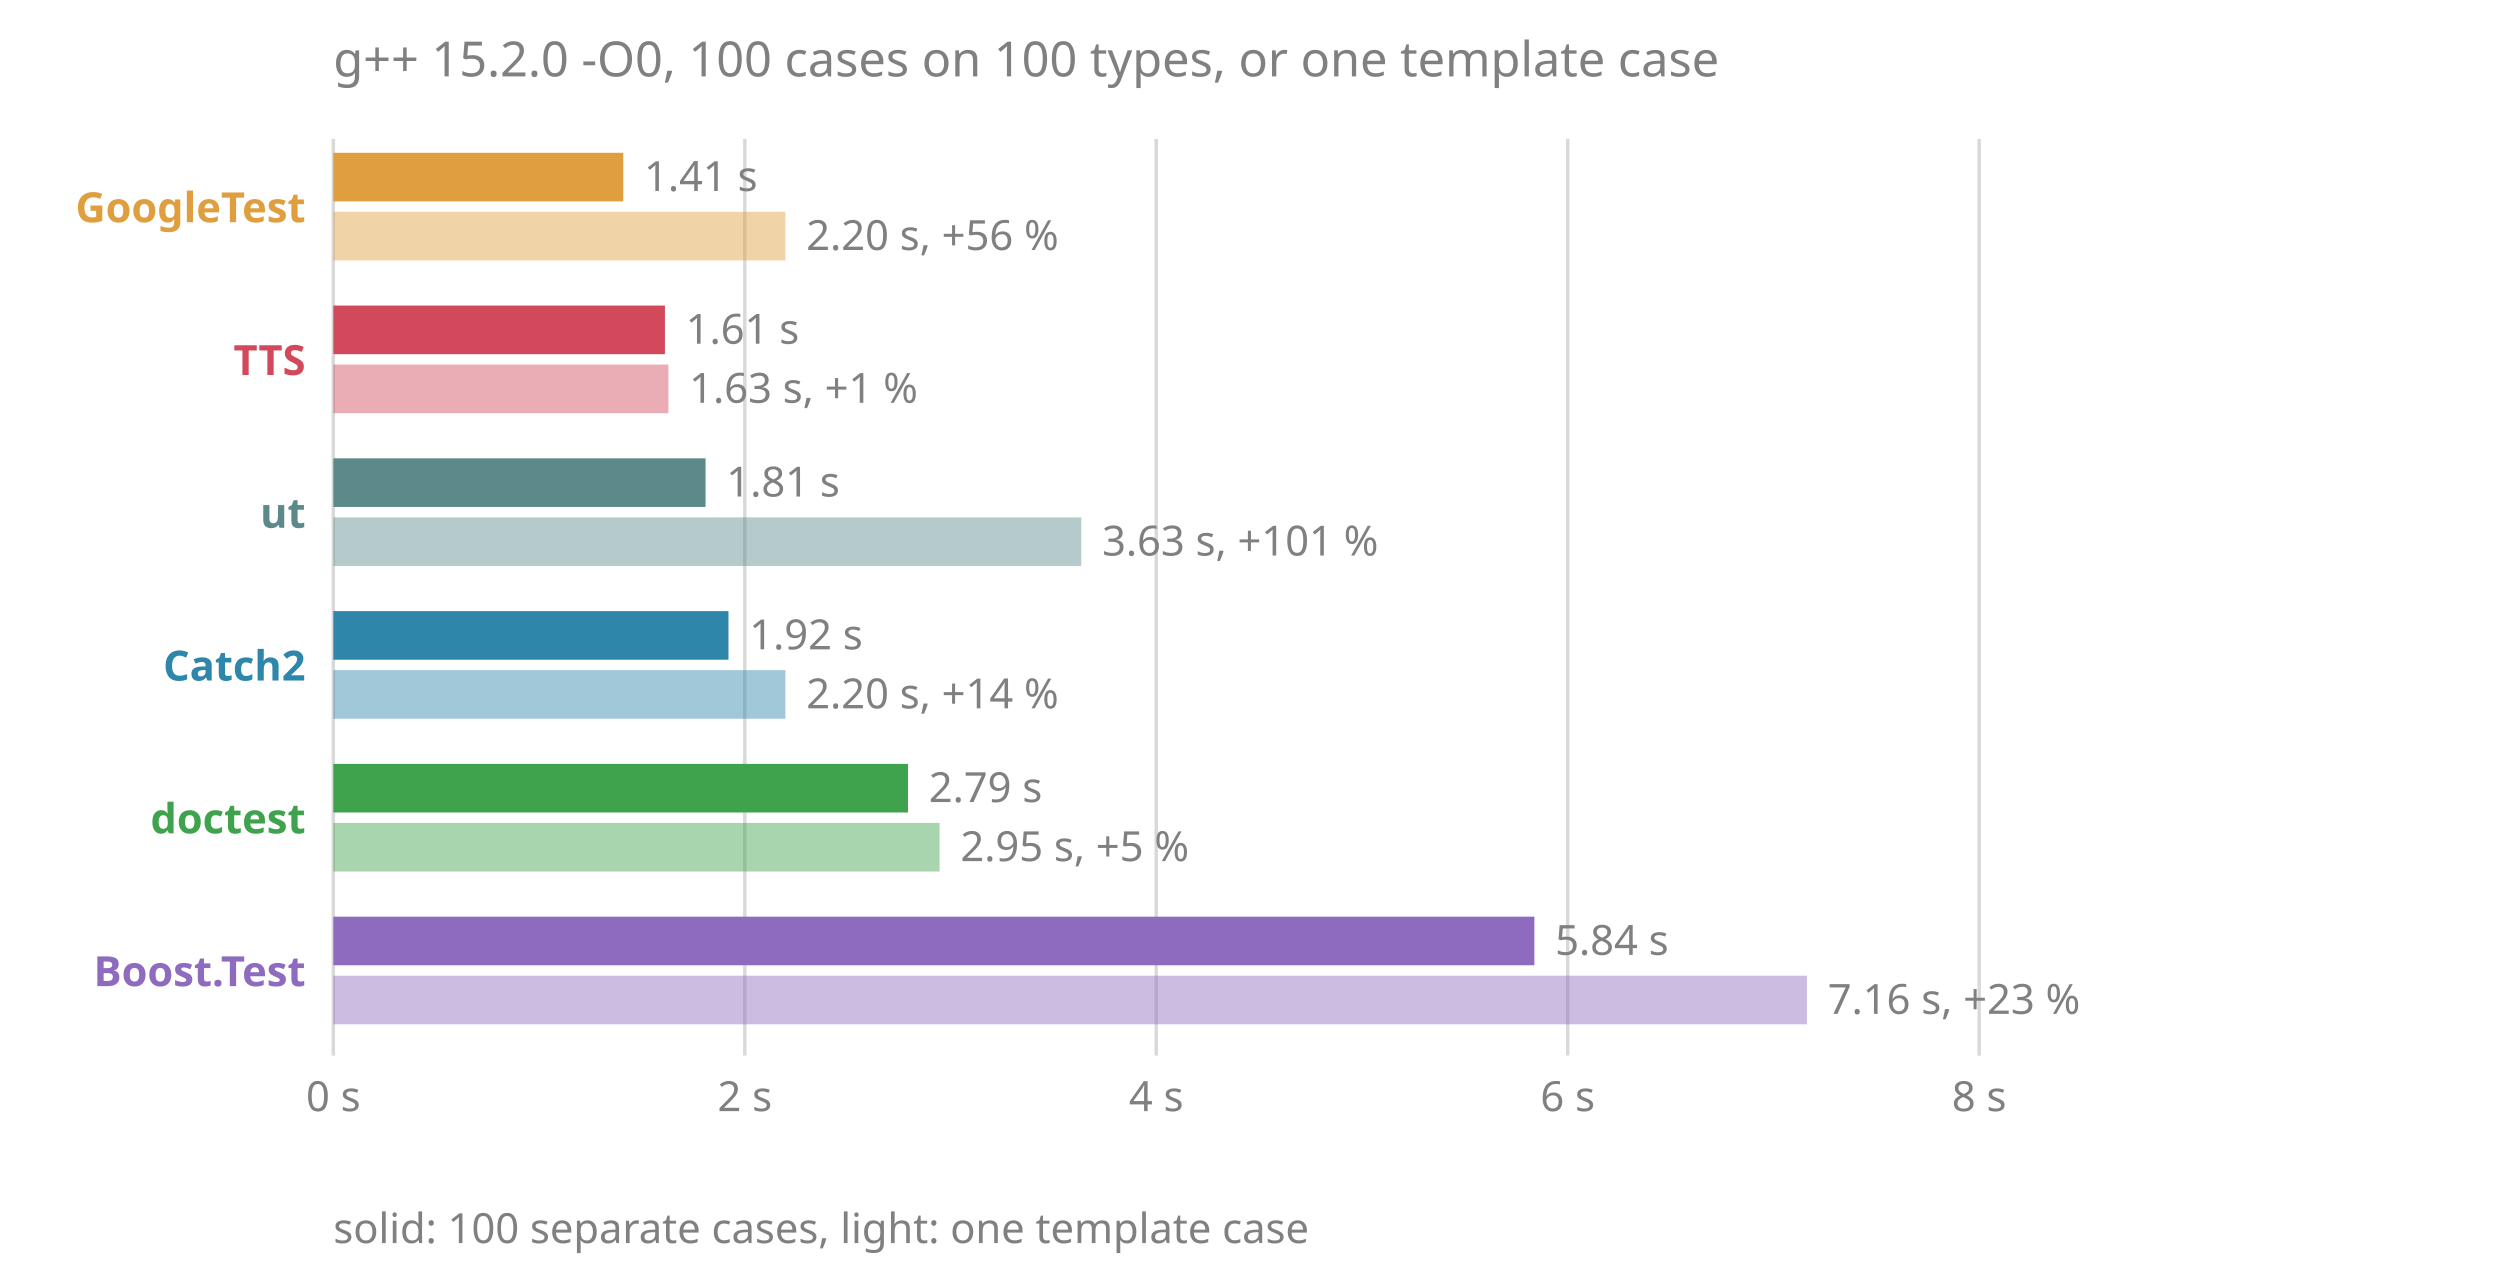
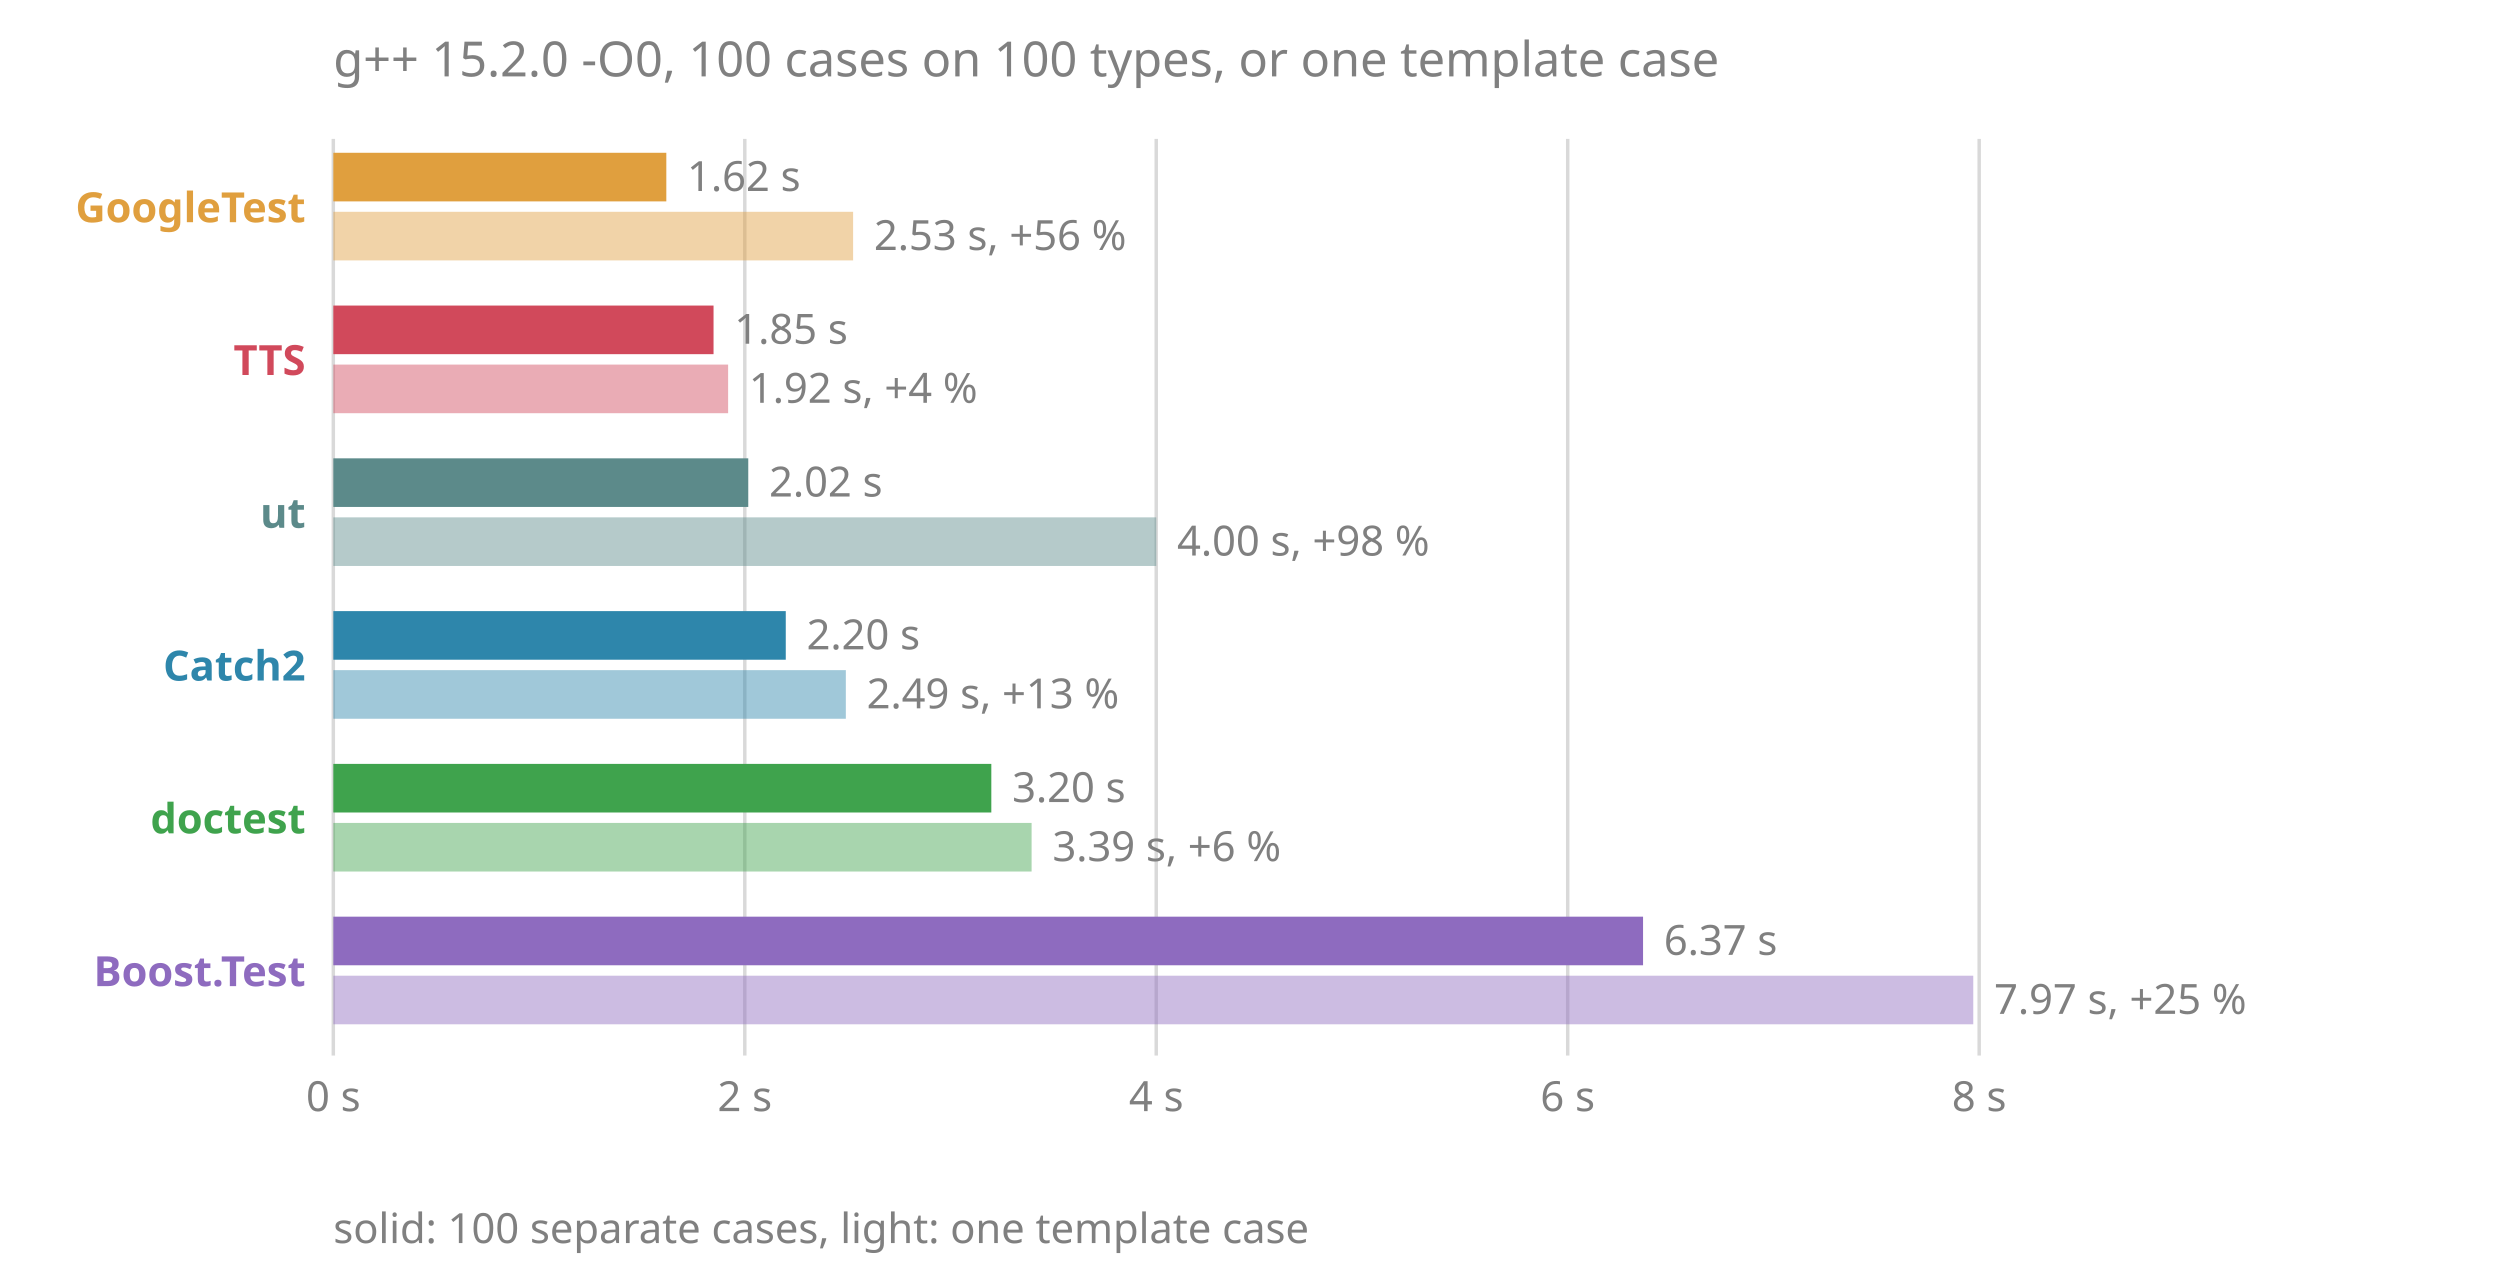
<svg xmlns="http://www.w3.org/2000/svg" viewBox="0 0 720 368" font-family="sans-serif" font-size="12">
  <text x="96" y="22" fill="#808080" font-size="14">g++ 15.2.0 -O0, 100 cases on 100 types, or one template case</text>
  <line x1="96.0" x2="96.0" y1="40" y2="304" stroke="#808080" stroke-opacity="0.3" />
  <text x="96.0" y="320" fill="#808080" text-anchor="middle">0 s</text>
  <line x1="214.5" x2="214.5" y1="40" y2="304" stroke="#808080" stroke-opacity="0.3" />
  <text x="214.5" y="320" fill="#808080" text-anchor="middle">2 s</text>
  <line x1="333.0" x2="333.0" y1="40" y2="304" stroke="#808080" stroke-opacity="0.3" />
  <text x="333.0" y="320" fill="#808080" text-anchor="middle">4 s</text>
  <line x1="451.5" x2="451.5" y1="40" y2="304" stroke="#808080" stroke-opacity="0.3" />
  <text x="451.5" y="320" fill="#808080" text-anchor="middle">6 s</text>
  <line x1="570.0" x2="570.0" y1="40" y2="304" stroke="#808080" stroke-opacity="0.3" />
  <text x="570.0" y="320" fill="#808080" text-anchor="middle">8 s</text>
  <text x="88" y="64" fill="#e09f3e" font-weight="bold" text-anchor="end">GoogleTest</text>
-   <rect x="96" y="44" width="83.5" height="14" fill="#e09f3e" />
-   <rect x="96" y="61" width="130.2" height="14" fill="#e09f3e" fill-opacity="0.45" />
-   <text x="185.5" y="55" fill="#808080">1.41 s</text>
-   <text x="232.2" y="72" fill="#808080">2.20 s, +56 %</text>
+   <rect x="96" y="44" width="95.9" height="14" fill="#e09f3e" />
+   <rect x="96" y="61" width="149.7" height="14" fill="#e09f3e" fill-opacity="0.45" />
+   <text x="197.9" y="55" fill="#808080">1.62 s</text>
+   <text x="251.7" y="72" fill="#808080">2.53 s, +56 %</text>
  <text x="88" y="108" fill="#d1495b" font-weight="bold" text-anchor="end">TTS</text>
-   <rect x="96" y="88" width="95.5" height="14" fill="#d1495b" />
-   <rect x="96" y="105" width="96.5" height="14" fill="#d1495b" fill-opacity="0.45" />
-   <text x="197.5" y="99" fill="#808080">1.61 s</text>
-   <text x="198.5" y="116" fill="#808080">1.63 s, +1 %</text>
+   <rect x="96" y="88" width="109.5" height="14" fill="#d1495b" />
+   <rect x="96" y="105" width="113.7" height="14" fill="#d1495b" fill-opacity="0.45" />
+   <text x="211.5" y="99" fill="#808080">1.85 s</text>
+   <text x="215.7" y="116" fill="#808080">1.92 s, +4 %</text>
  <text x="88" y="152" fill="#5c8a8a" font-weight="bold" text-anchor="end">ut</text>
-   <rect x="96" y="132" width="107.2" height="14" fill="#5c8a8a" />
-   <rect x="96" y="149" width="215.4" height="14" fill="#5c8a8a" fill-opacity="0.45" />
-   <text x="209.2" y="143" fill="#808080">1.81 s</text>
-   <text x="317.4" y="160" fill="#808080">3.63 s, +101 %</text>
+   <rect x="96" y="132" width="119.5" height="14" fill="#5c8a8a" />
+   <rect x="96" y="149" width="237.0" height="14" fill="#5c8a8a" fill-opacity="0.45" />
+   <text x="221.5" y="143" fill="#808080">2.02 s</text>
+   <text x="339.0" y="160" fill="#808080">4.00 s, +98 %</text>
  <text x="88" y="196" fill="#2e86ab" font-weight="bold" text-anchor="end">Catch2</text>
-   <rect x="96" y="176" width="113.8" height="14" fill="#2e86ab" />
-   <rect x="96" y="193" width="130.2" height="14" fill="#2e86ab" fill-opacity="0.45" />
-   <text x="215.8" y="187" fill="#808080">1.92 s</text>
-   <text x="232.2" y="204" fill="#808080">2.20 s, +14 %</text>
+   <rect x="96" y="176" width="130.3" height="14" fill="#2e86ab" />
+   <rect x="96" y="193" width="147.6" height="14" fill="#2e86ab" fill-opacity="0.45" />
+   <text x="232.3" y="187" fill="#808080">2.20 s</text>
+   <text x="249.6" y="204" fill="#808080">2.49 s, +13 %</text>
  <text x="88" y="240" fill="#3fa34d" font-weight="bold" text-anchor="end">doctest</text>
-   <rect x="96" y="220" width="165.5" height="14" fill="#3fa34d" />
-   <rect x="96" y="237" width="174.6" height="14" fill="#3fa34d" fill-opacity="0.45" />
-   <text x="267.5" y="231" fill="#808080">2.79 s</text>
-   <text x="276.6" y="248" fill="#808080">2.95 s, +5 %</text>
+   <rect x="96" y="220" width="189.5" height="14" fill="#3fa34d" />
+   <rect x="96" y="237" width="201.1" height="14" fill="#3fa34d" fill-opacity="0.45" />
+   <text x="291.5" y="231" fill="#808080">3.20 s</text>
+   <text x="303.1" y="248" fill="#808080">3.39 s, +6 %</text>
  <text x="88" y="284" fill="#8e6bbf" font-weight="bold" text-anchor="end">Boost.Test</text>
-   <rect x="96" y="264" width="345.9" height="14" fill="#8e6bbf" />
-   <rect x="96" y="281" width="424.4" height="14" fill="#8e6bbf" fill-opacity="0.45" />
-   <text x="447.9" y="275" fill="#808080">5.84 s</text>
-   <text x="526.4" y="292" fill="#808080">7.16 s, +23 %</text>
+   <rect x="96" y="264" width="377.2" height="14" fill="#8e6bbf" />
+   <rect x="96" y="281" width="472.3" height="14" fill="#8e6bbf" fill-opacity="0.45" />
+   <text x="479.2" y="275" fill="#808080">6.37 s</text>
+   <text x="574.3" y="292" fill="#808080">7.97 s, +25 %</text>
  <text x="96" y="358" fill="#808080">solid: 100 separate cases, light: one template case</text>
</svg>
